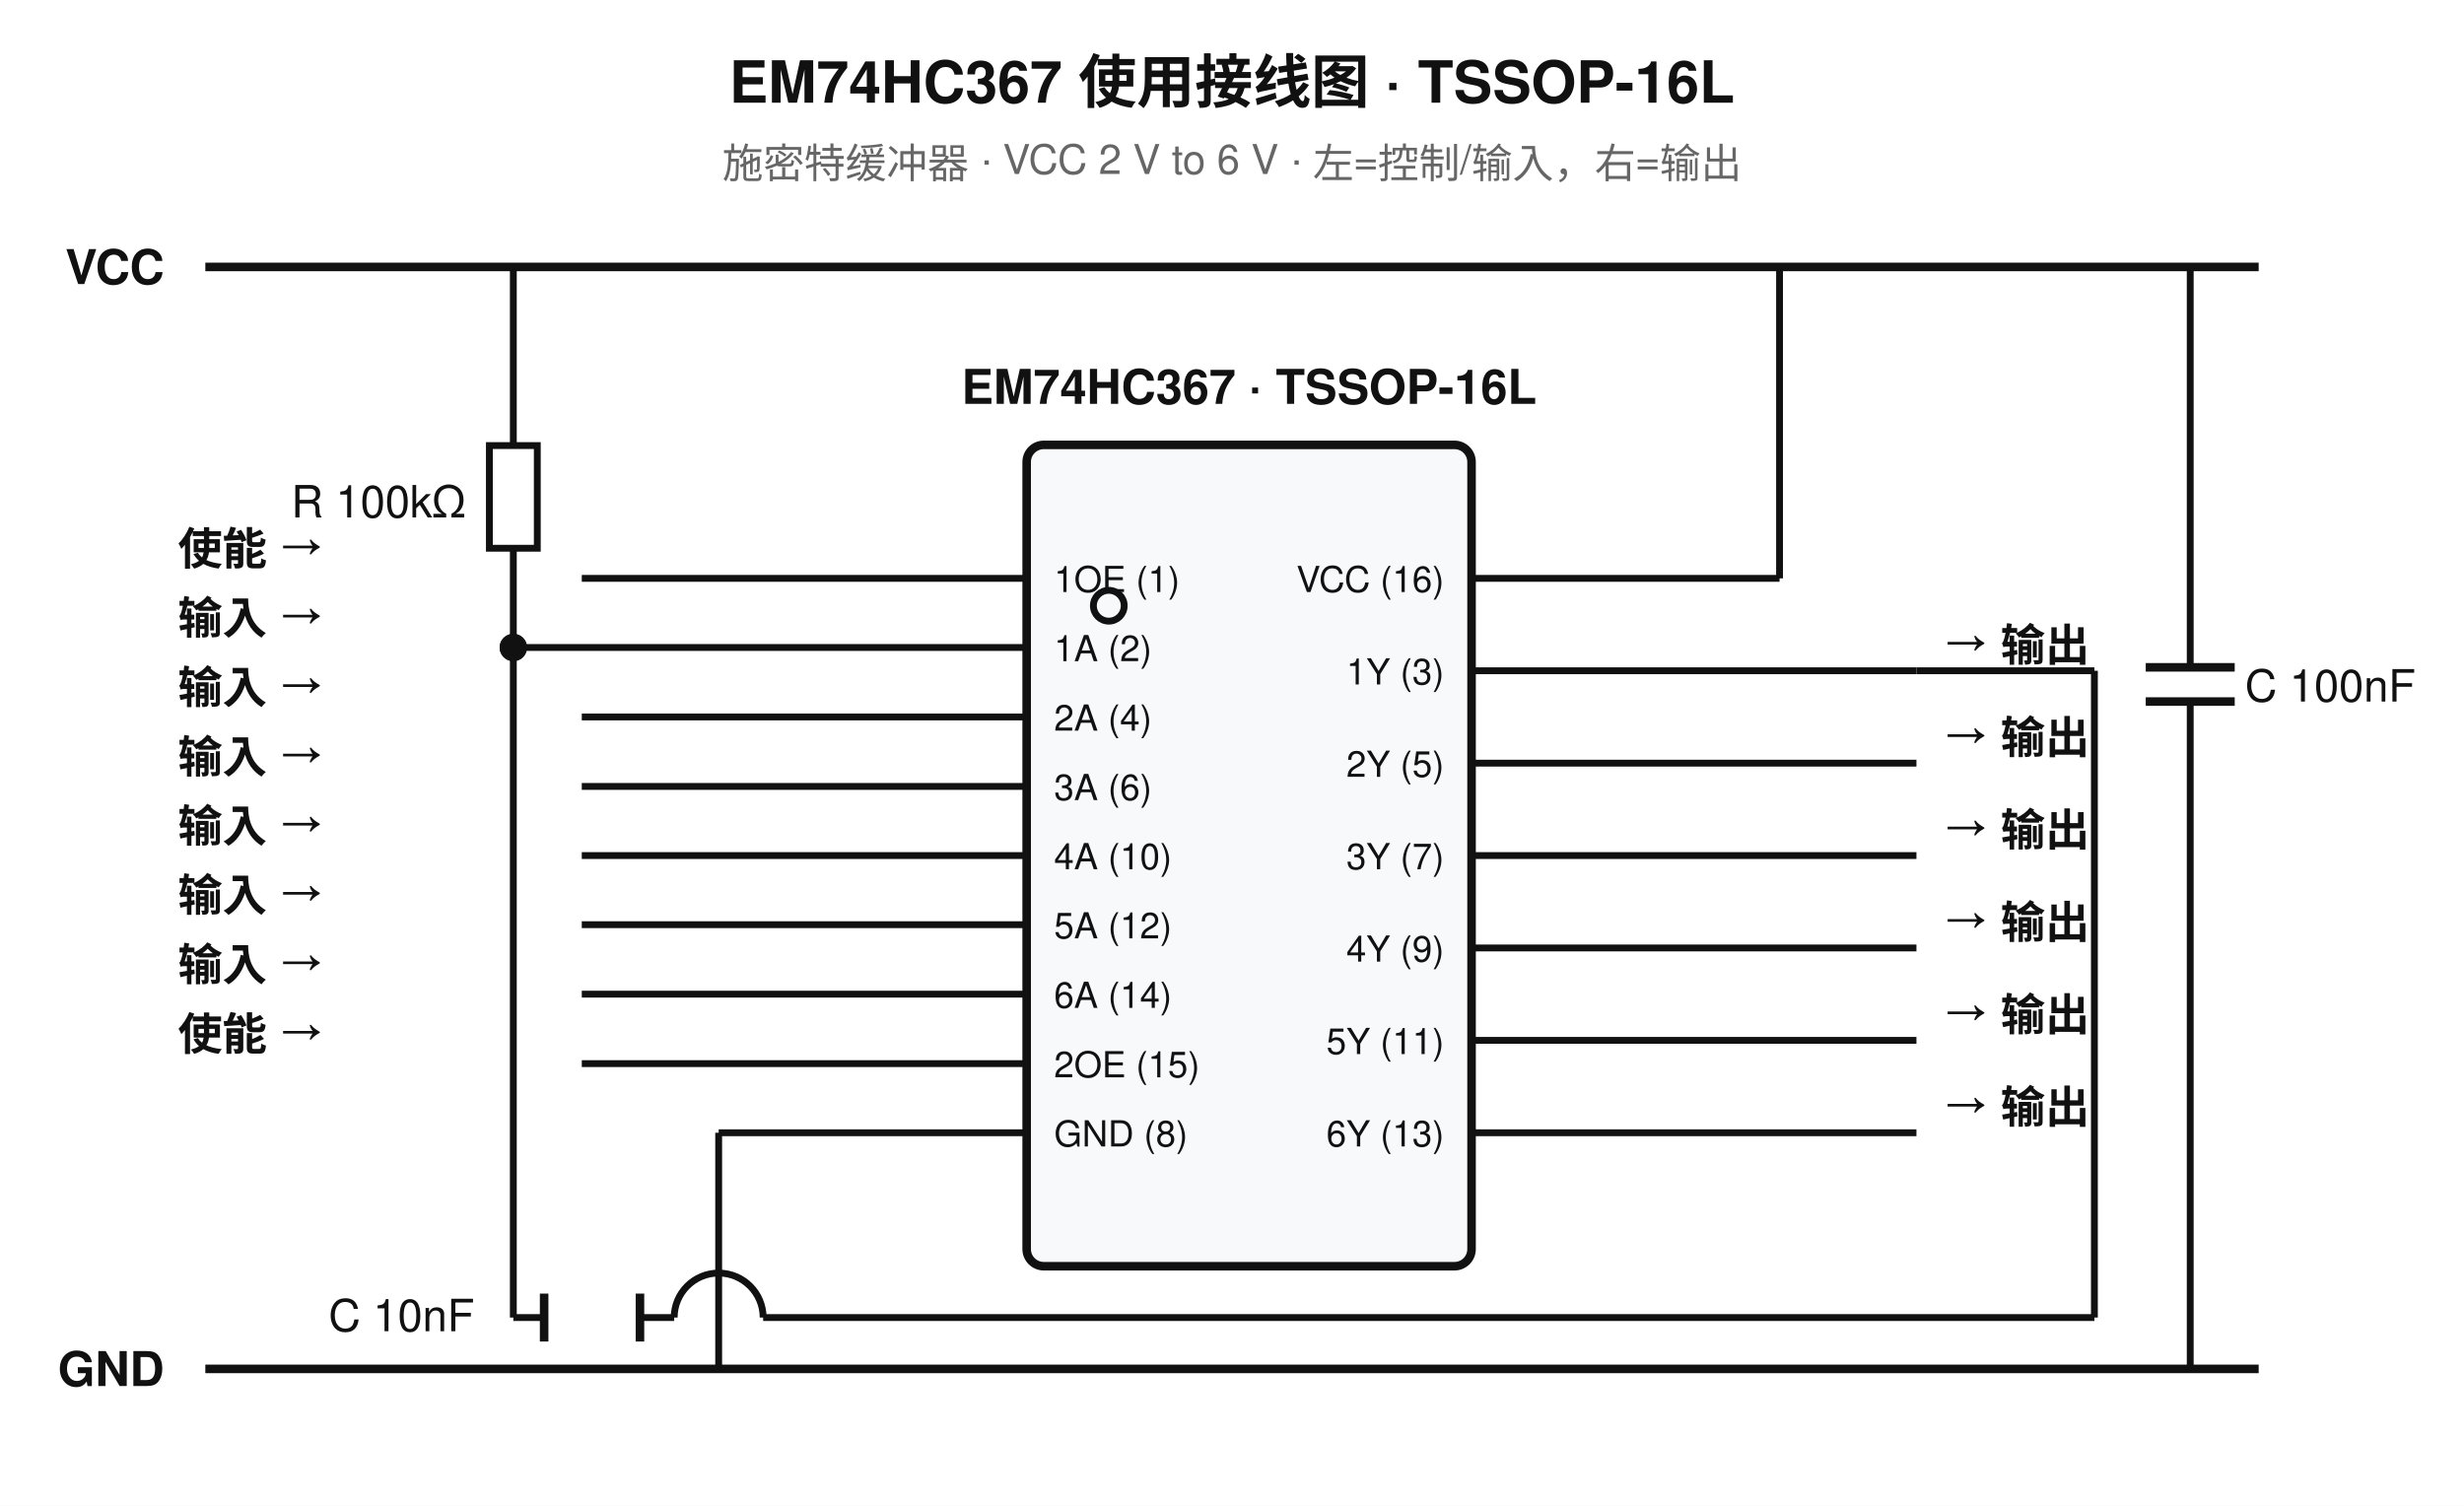
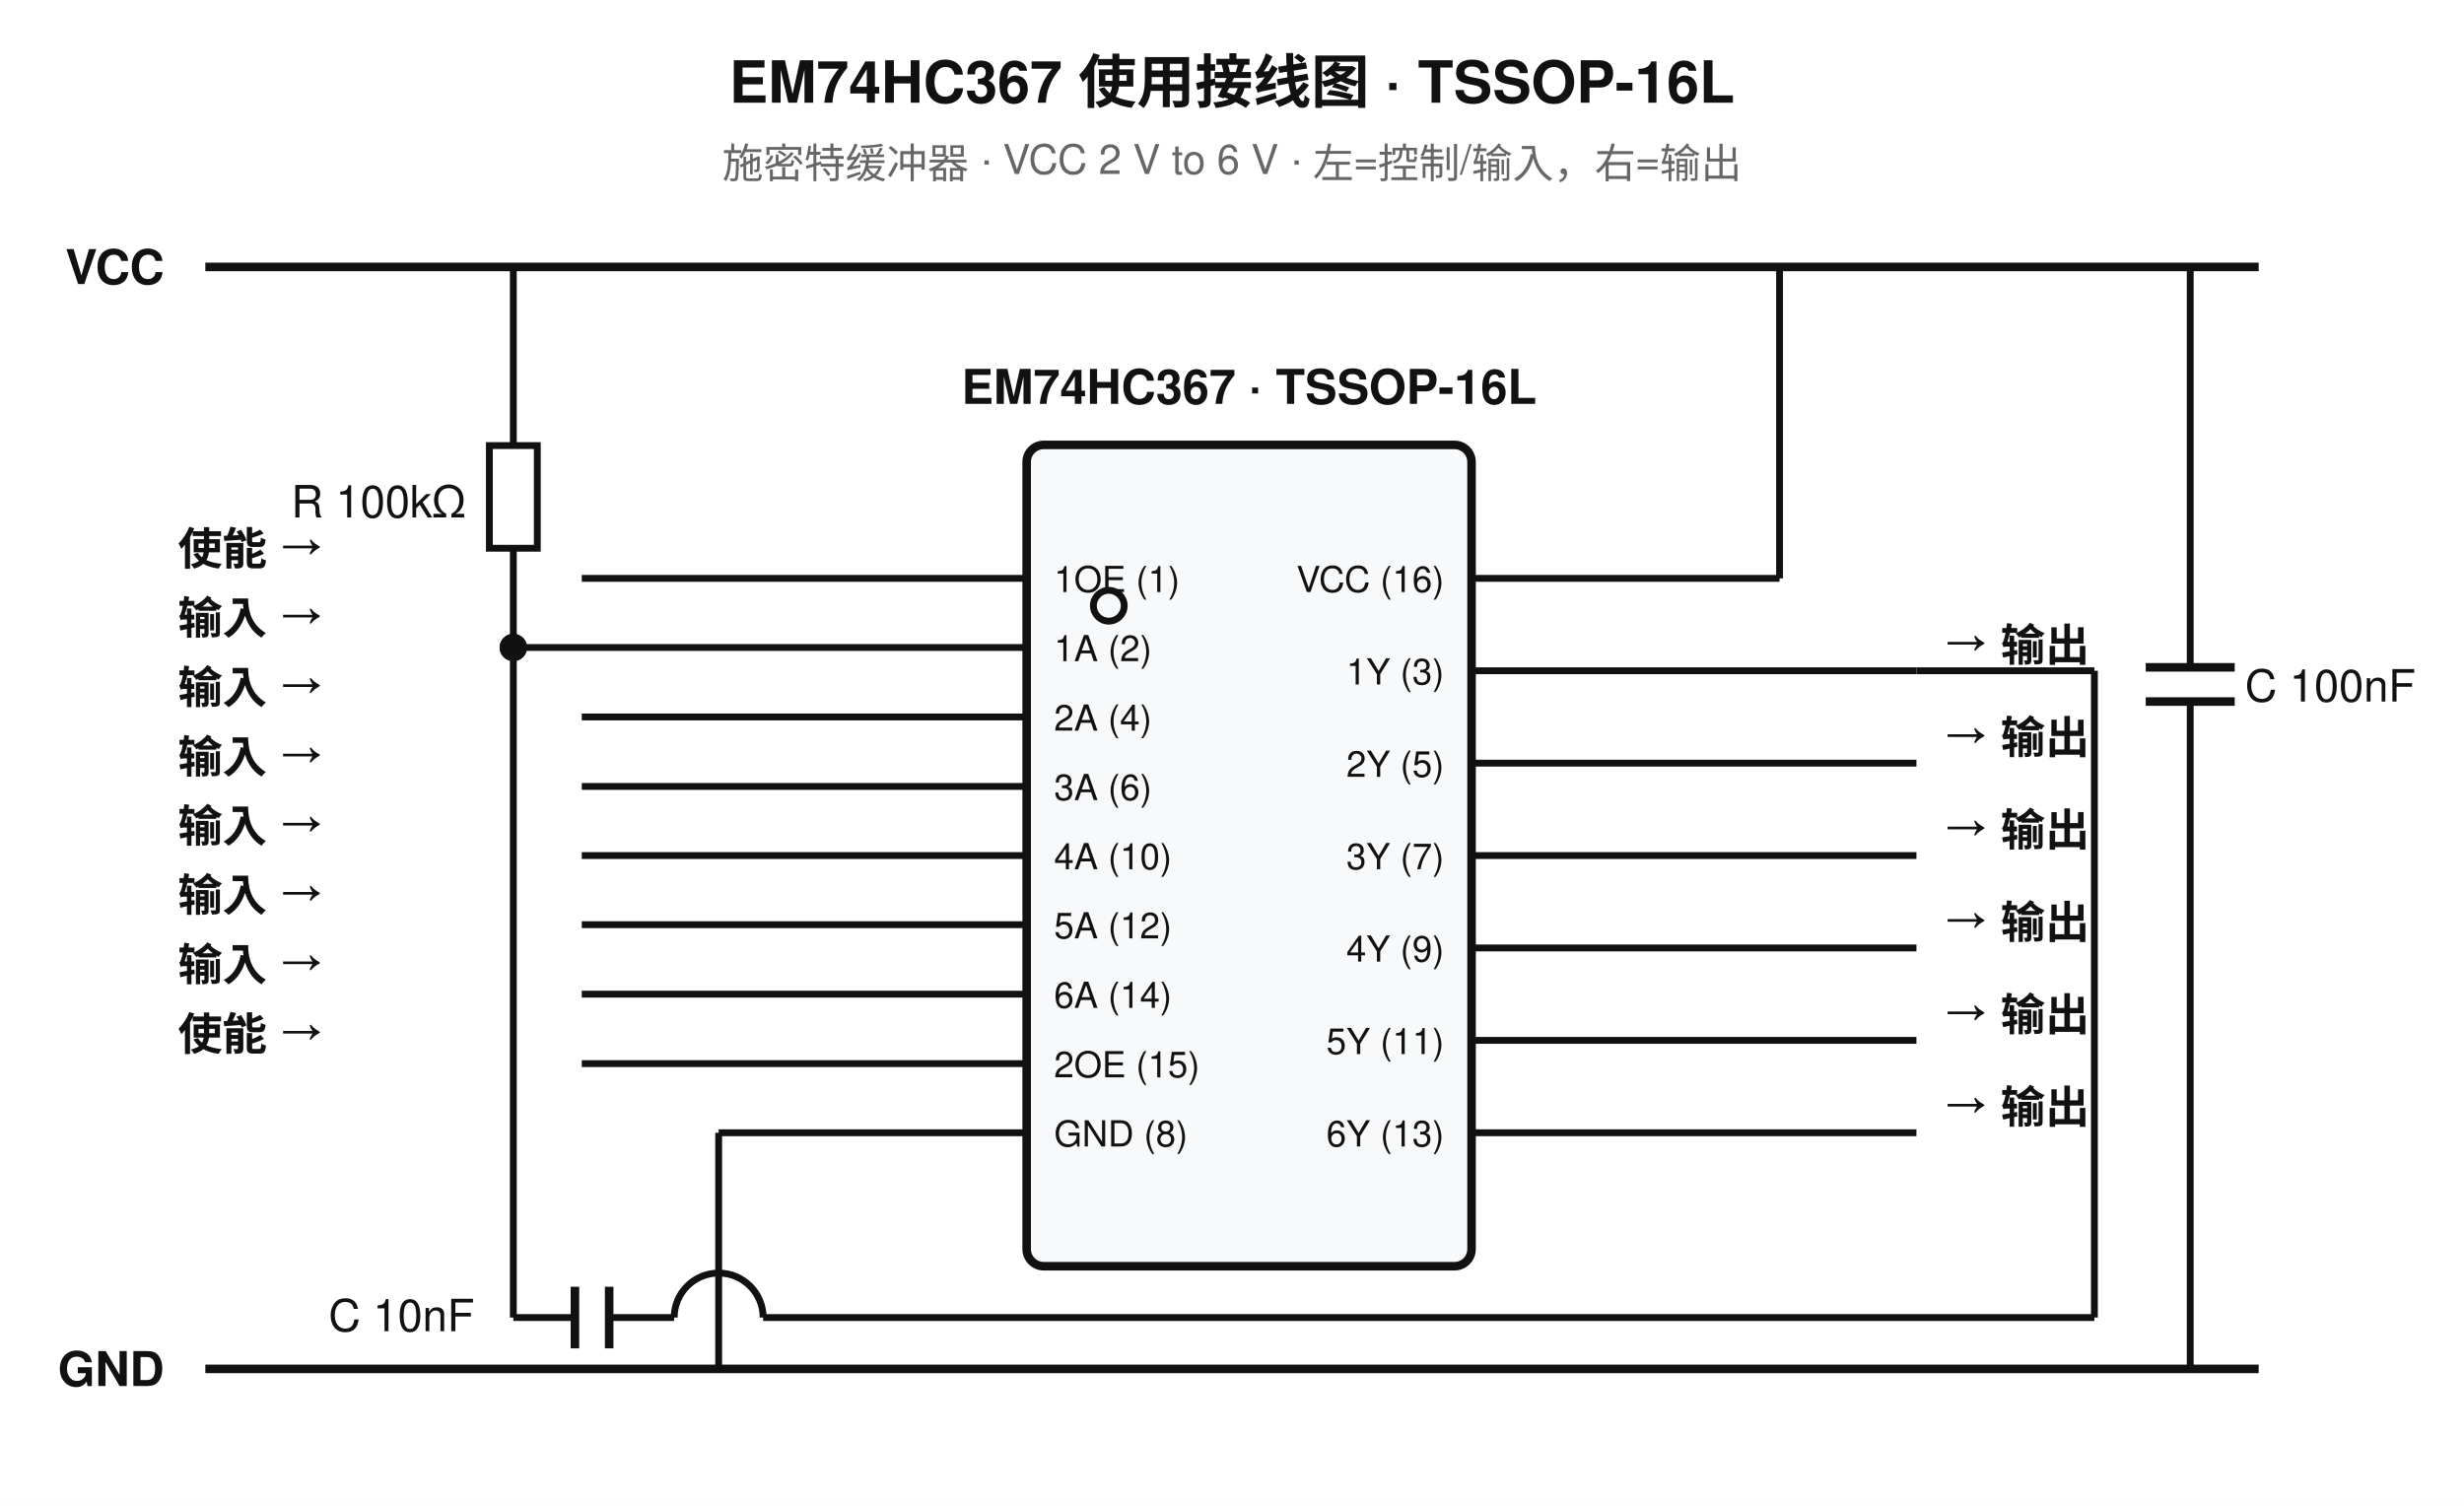
<svg xmlns="http://www.w3.org/2000/svg" viewBox="0 0 720 440" font-family="Helvetica,Arial,sans-serif">
  <rect width="720" height="440" fill="#fff" />
  <text x="360" y="30" text-anchor="middle" font-size="17" font-weight="bold" fill="#111">EM74HC367 使用接线图 · TSSOP-16L</text>
  <text x="360" y="52" text-anchor="middle" font-size="12" fill="#666">施密特缓冲器 · VCC 2 V to 6 V · 左=控制/输入，右=输出</text>
  <line x1="60" y1="78" x2="660" y2="78" stroke="#111" stroke-width="2.5" />
  <text x="48" y="83" text-anchor="end" font-size="14" font-weight="bold" fill="#111">VCC</text>
  <line x1="60" y1="400" x2="660" y2="400" stroke="#111" stroke-width="2.5" />
  <text x="48" y="405" text-anchor="end" font-size="14" font-weight="bold" fill="#111">GND</text>
  <text x="365" y="118" text-anchor="middle" font-size="14" font-weight="bold" fill="#111">EM74HC367 · TSSOP-16L</text>
  <rect x="300" y="130" width="130" height="240" rx="5" fill="#f7f9fb" stroke="#111" stroke-width="2.5" />
  <text x="308" y="173.0" font-size="10.5" fill="#111">1OE (1)</text>
  <line x1="300" y1="169.0" x2="170" y2="169.0" stroke="#111" stroke-width="2" />
  <text x="52" y="165.0" font-size="13" font-weight="bold" fill="#111">使能 →</text>
  <text x="308" y="193.2" font-size="10.5" fill="#111">1A (2)</text>
  <line x1="300" y1="189.2" x2="150" y2="189.2" stroke="#111" stroke-width="2" />
  <line x1="150" y1="78" x2="150" y2="130.2" stroke="#111" stroke-width="2" />
  <rect x="143" y="130.2" width="14" height="30" fill="#fff" stroke="#111" stroke-width="2" />
  <line x1="150" y1="160.2" x2="150" y2="189.2" stroke="#111" stroke-width="2" />
  <circle cx="150" cy="189.2" r="4" fill="#111" />
  <text x="136" y="151.2" text-anchor="end" font-size="13" fill="#111">R 100kΩ</text>
  <text x="52" y="185.2" font-size="13" font-weight="bold" fill="#111">输入 →</text>
  <text x="308" y="213.5" font-size="10.5" fill="#111">2A (4)</text>
  <line x1="300" y1="209.5" x2="170" y2="209.5" stroke="#111" stroke-width="2" />
  <text x="52" y="205.5" font-size="13" font-weight="bold" fill="#111">输入 →</text>
  <text x="308" y="233.8" font-size="10.5" fill="#111">3A (6)</text>
  <line x1="300" y1="229.8" x2="170" y2="229.8" stroke="#111" stroke-width="2" />
  <text x="52" y="225.8" font-size="13" font-weight="bold" fill="#111">输入 →</text>
  <text x="308" y="254.0" font-size="10.5" fill="#111">4A (10)</text>
  <line x1="300" y1="250.0" x2="170" y2="250.0" stroke="#111" stroke-width="2" />
  <text x="52" y="246.0" font-size="13" font-weight="bold" fill="#111">输入 →</text>
  <text x="308" y="274.2" font-size="10.5" fill="#111">5A (12)</text>
  <line x1="300" y1="270.2" x2="170" y2="270.2" stroke="#111" stroke-width="2" />
  <text x="52" y="266.2" font-size="13" font-weight="bold" fill="#111">输入 →</text>
  <text x="308" y="294.5" font-size="10.5" fill="#111">6A (14)</text>
  <line x1="300" y1="290.5" x2="170" y2="290.5" stroke="#111" stroke-width="2" />
  <text x="52" y="286.5" font-size="13" font-weight="bold" fill="#111">输入 →</text>
  <text x="308" y="314.8" font-size="10.5" fill="#111">2OE (15)</text>
  <line x1="300" y1="310.8" x2="170" y2="310.8" stroke="#111" stroke-width="2" />
  <text x="52" y="306.8" font-size="13" font-weight="bold" fill="#111">使能 →</text>
  <text x="308" y="335.0" font-size="10.5" fill="#111">GND (8)</text>
  <line x1="300" y1="331.0" x2="210" y2="331.0" stroke="#111" stroke-width="2" />
  <line x1="210" y1="331.0" x2="210" y2="400" stroke="#111" stroke-width="2" />
  <text x="422" y="173.0" text-anchor="end" font-size="10.5" fill="#111">VCC (16)</text>
  <line x1="430" y1="169.0" x2="520" y2="169.0" stroke="#111" stroke-width="2" />
  <line x1="520" y1="169.0" x2="520" y2="78" stroke="#111" stroke-width="2" />
  <text x="422" y="200.0" text-anchor="end" font-size="10.5" fill="#111">1Y (3)</text>
  <line x1="430" y1="196.0" x2="560" y2="196.0" stroke="#111" stroke-width="2" />
  <text x="568" y="192.0" font-size="13" font-weight="bold" fill="#111">→ 输出</text>
  <text x="422" y="227.0" text-anchor="end" font-size="10.5" fill="#111">2Y (5)</text>
  <line x1="430" y1="223.0" x2="560" y2="223.0" stroke="#111" stroke-width="2" />
  <text x="568" y="219.0" font-size="13" font-weight="bold" fill="#111">→ 输出</text>
  <text x="422" y="254.0" text-anchor="end" font-size="10.5" fill="#111">3Y (7)</text>
  <line x1="430" y1="250.0" x2="560" y2="250.0" stroke="#111" stroke-width="2" />
  <text x="568" y="246.0" font-size="13" font-weight="bold" fill="#111">→ 输出</text>
  <text x="422" y="281.0" text-anchor="end" font-size="10.5" fill="#111">4Y (9)</text>
  <line x1="430" y1="277.0" x2="560" y2="277.0" stroke="#111" stroke-width="2" />
  <text x="568" y="273.0" font-size="13" font-weight="bold" fill="#111">→ 输出</text>
  <text x="422" y="308.0" text-anchor="end" font-size="10.5" fill="#111">5Y (11)</text>
  <line x1="430" y1="304.0" x2="560" y2="304.0" stroke="#111" stroke-width="2" />
  <text x="568" y="300.0" font-size="13" font-weight="bold" fill="#111">→ 输出</text>
  <text x="422" y="335.0" text-anchor="end" font-size="10.5" fill="#111">6Y (13)</text>
  <line x1="430" y1="331.0" x2="560" y2="331.0" stroke="#111" stroke-width="2" />
  <text x="568" y="327.0" font-size="13" font-weight="bold" fill="#111">→ 输出</text>
  <circle cx="324" cy="177.0" r="4.5" fill="none" stroke="#111" stroke-width="2" />
  <line x1="560" y1="196.0" x2="612" y2="196.0" stroke="#111" stroke-width="2" />
  <line x1="612" y1="196.0" x2="612" y2="385" stroke="#111" stroke-width="2" />
-   <line x1="159" y1="385" x2="150" y2="385" stroke="#111" stroke-width="2" />
-   <line x1="159" y1="378" x2="159" y2="392" stroke="#111" stroke-width="2.5" />
-   <line x1="187" y1="378" x2="187" y2="392" stroke="#111" stroke-width="2.5" />
-   <line x1="187" y1="385" x2="197" y2="385" stroke="#111" stroke-width="2" />
+   <line x1="168" y1="385" x2="150" y2="385" stroke="#111" stroke-width="2" />
+   <line x1="168" y1="376" x2="168" y2="394" stroke="#111" stroke-width="2.5" />
+   <line x1="178" y1="376" x2="178" y2="394" stroke="#111" stroke-width="2.5" />
+   <line x1="178" y1="385" x2="197" y2="385" stroke="#111" stroke-width="2" />
  <path d="M197,385 A13,13 0 0,1 223,385" fill="none" stroke="#111" stroke-width="2" />
  <line x1="223" y1="385" x2="612" y2="385" stroke="#111" stroke-width="2" />
  <text x="96" y="389" font-size="13" fill="#111">C 10nF</text>
  <line x1="150" y1="385" x2="150" y2="189.2" stroke="#111" stroke-width="2" />
  <circle cx="150" cy="189.2" r="4" fill="#111" />
  <text x="656" y="205" font-size="13" fill="#111">C 100nF</text>
  <line x1="640" y1="78" x2="640" y2="195" stroke="#111" stroke-width="2" />
  <line x1="627" y1="195" x2="653" y2="195" stroke="#111" stroke-width="2.5" />
  <line x1="627" y1="205" x2="653" y2="205" stroke="#111" stroke-width="2.5" />
  <line x1="640" y1="205" x2="640" y2="400" stroke="#111" stroke-width="2" />
</svg>
